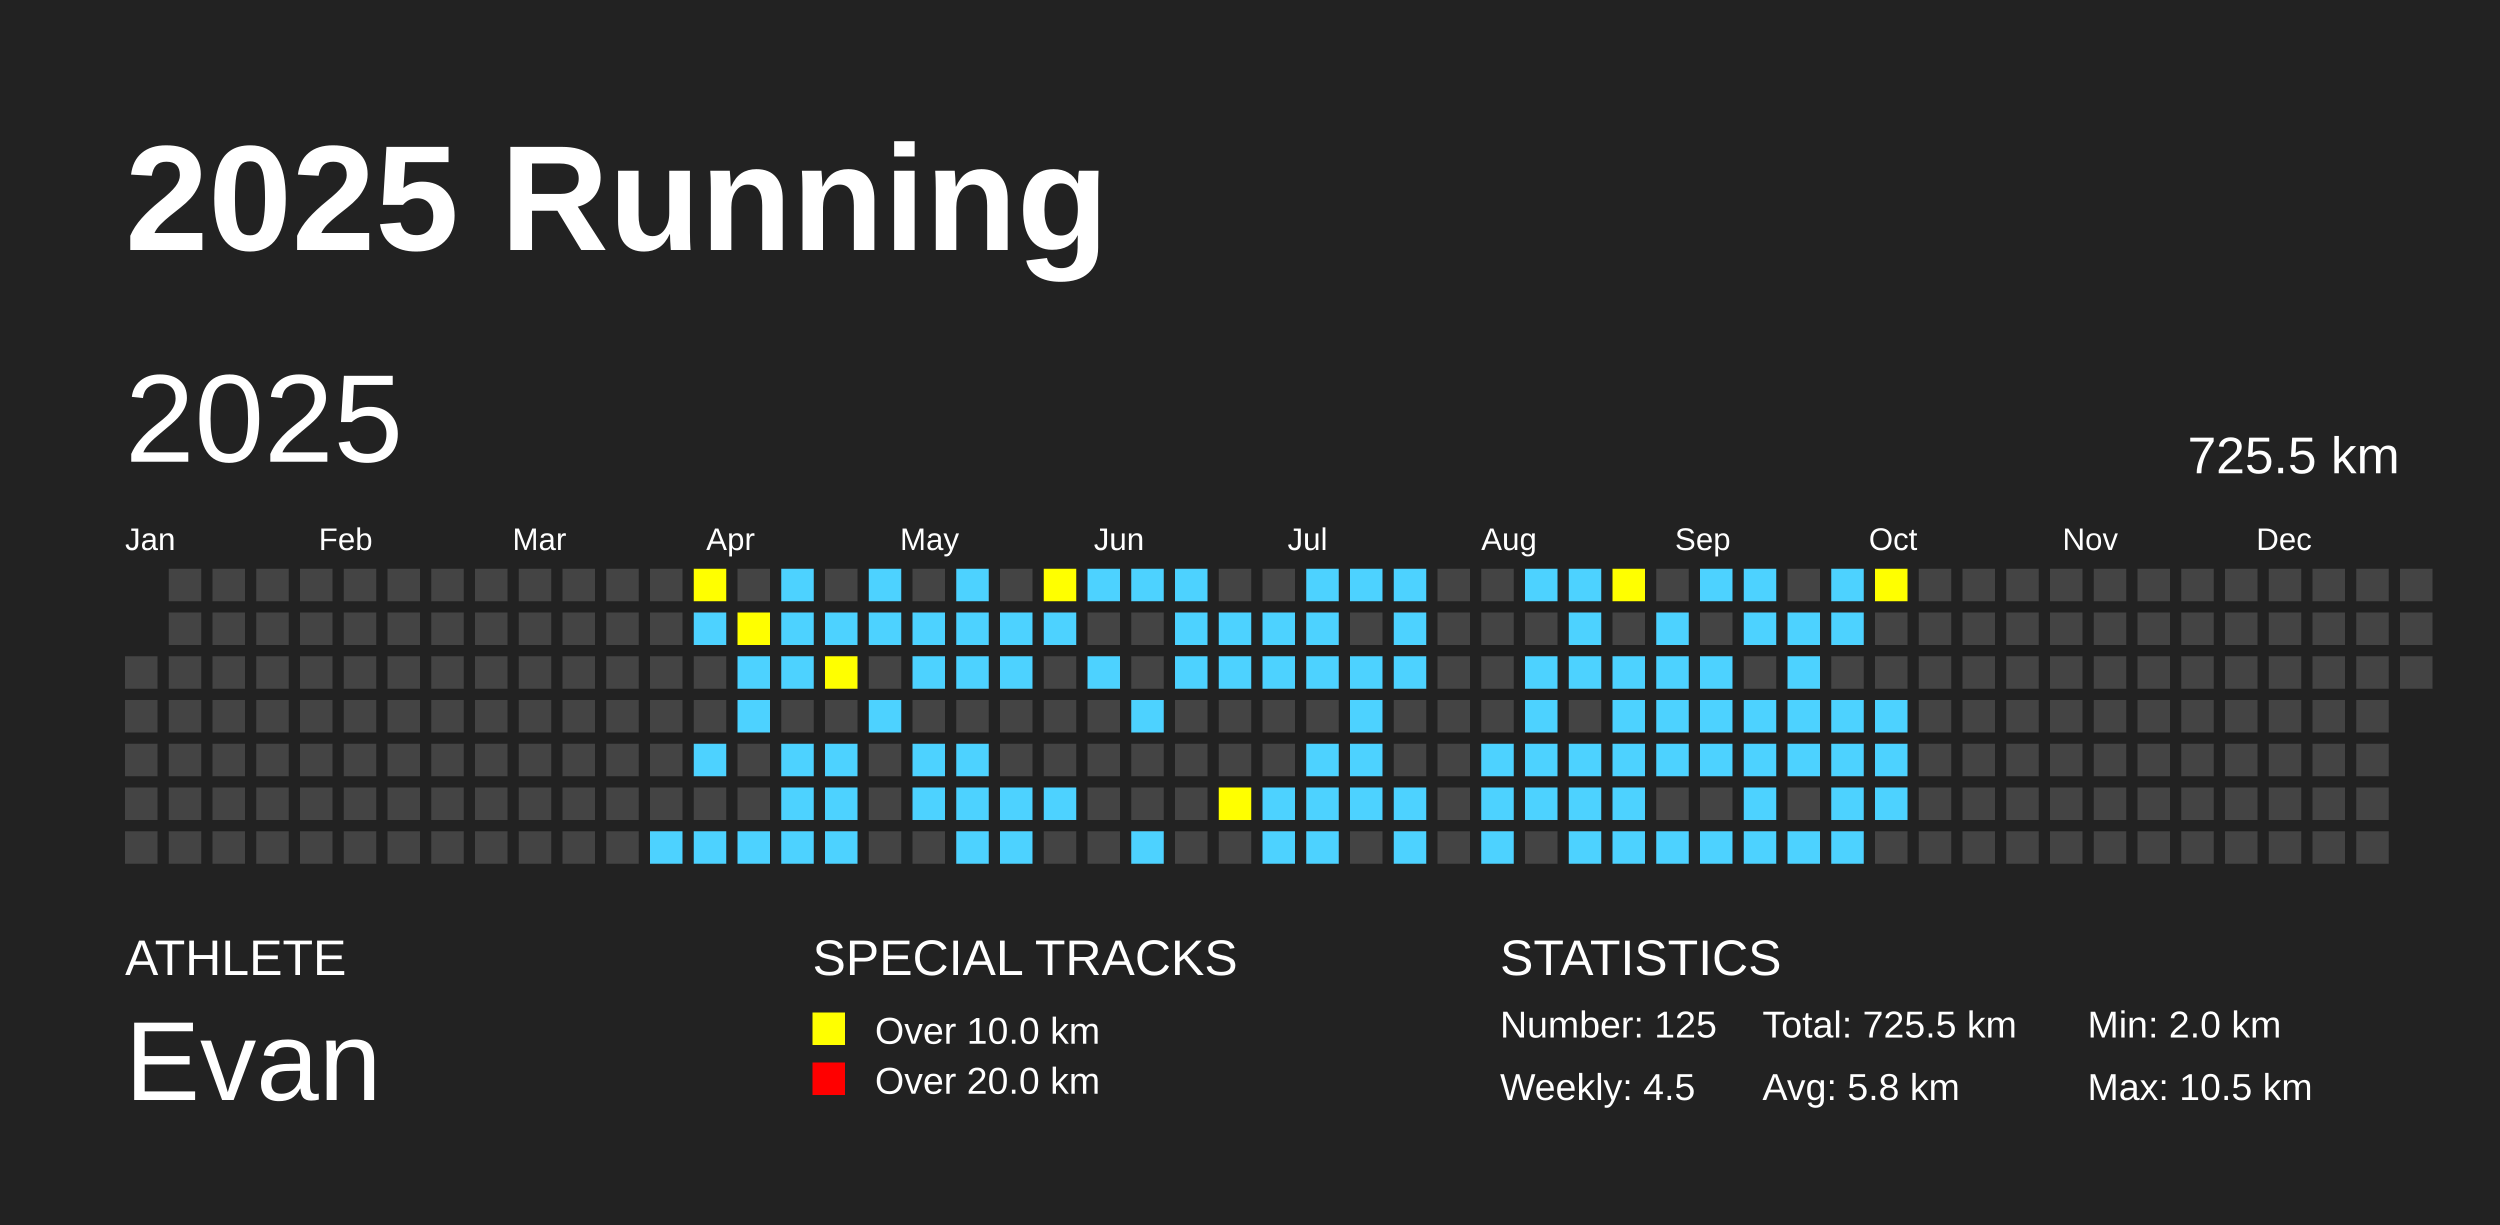
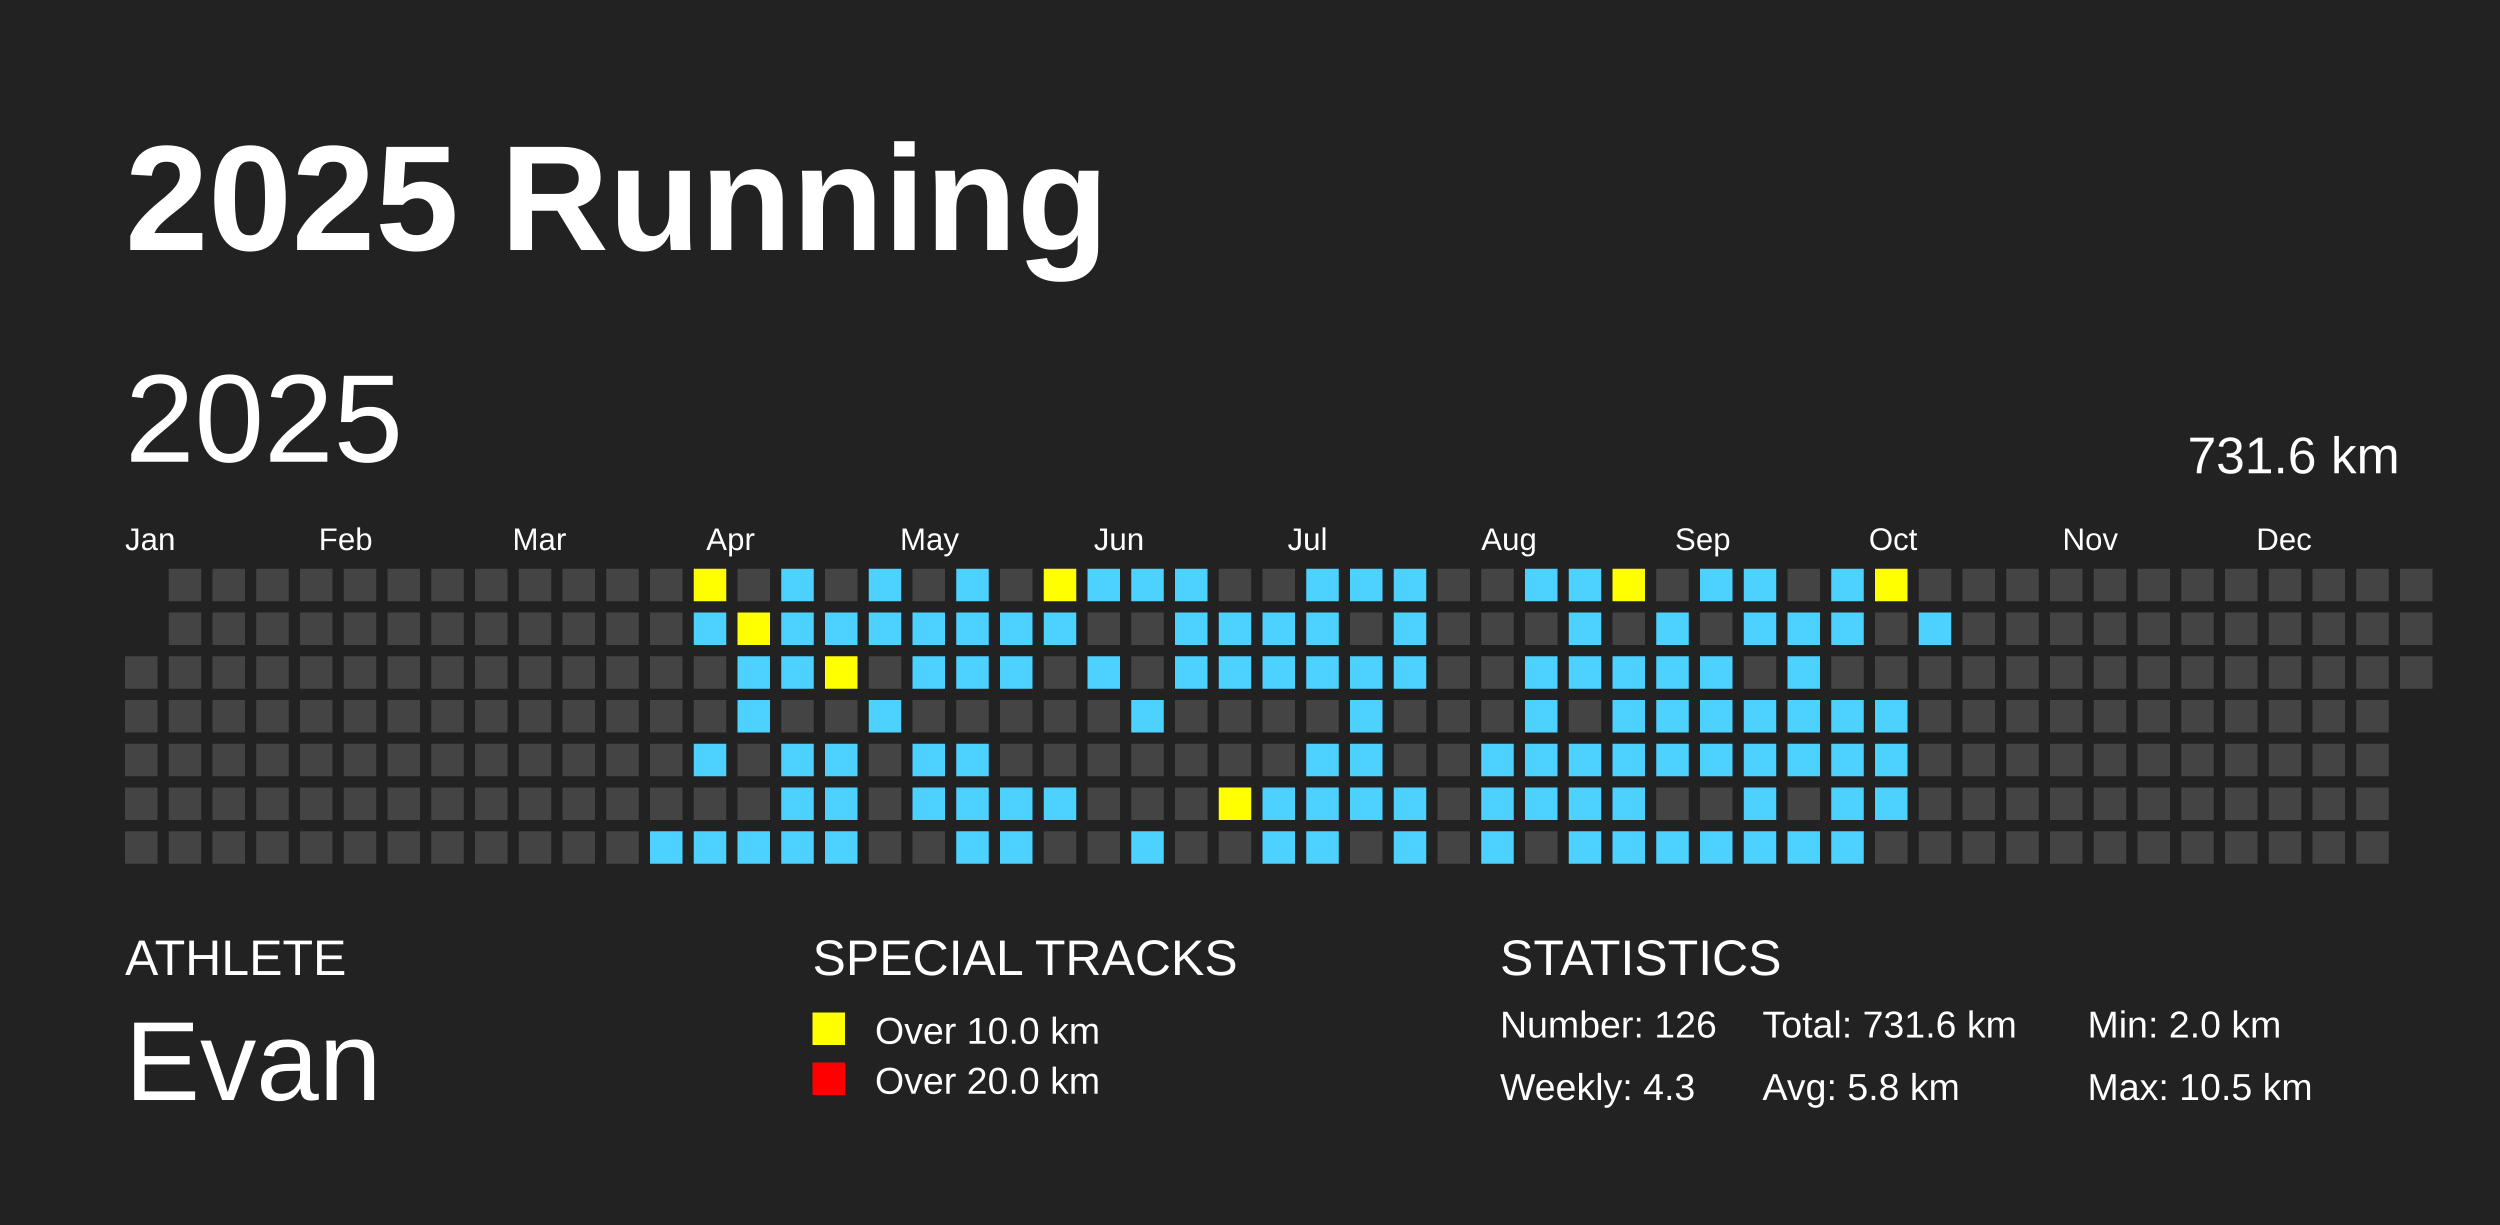
<svg xmlns="http://www.w3.org/2000/svg" baseProfile="full" height="98mm" version="1.1" viewBox="0,0,200,98" width="200mm">
  <defs />
  <rect fill="#222222" height="98" width="200" x="0" y="0" />
  <text fill="#FFFFFF" style="font-size:12px; font-family:Arial; font-weight:bold;" x="10" y="20">2025 Running</text>
  <text fill="#FFFFFF" style="font-size:4px; font-family:Arial" x="10" y="78">ATHLETE</text>
  <text fill="#FFFFFF" style="font-size:9px; font-family:Arial" x="10" y="88">Evan</text>
  <text fill="#FFFFFF" style="font-size:4px; font-family:Arial" x="65" y="78">SPECIAL TRACKS</text>
  <rect fill="yellow" height="2.6" width="2.6" x="65" y="81" />
  <text fill="#FFFFFF" style="font-size:3px; font-family:Arial" x="70" y="83.5">Over 10.0 km</text>
  <rect fill="red" height="2.6" width="2.6" x="65" y="85" />
  <text fill="#FFFFFF" style="font-size:3px; font-family:Arial" x="70" y="87.5">Over 20.0 km</text>
  <text fill="#FFFFFF" style="font-size:4px; font-family:Arial" x="120" y="78">STATISTICS</text>
-   <text fill="#FFFFFF" style="font-size:3px; font-family:Arial" x="120" y="83">Number: 125</text>
-   <text fill="#FFFFFF" style="font-size:3px; font-family:Arial" x="120" y="88">Weekly: 4.5</text>
-   <text fill="#FFFFFF" style="font-size:3px; font-family:Arial" x="141" y="83">Total: 725.5 km</text>
+   <text fill="#FFFFFF" style="font-size:3px; font-family:Arial" x="120" y="83">Number: 126</text>
+   <text fill="#FFFFFF" style="font-size:3px; font-family:Arial" x="120" y="88">Weekly: 4.3</text>
+   <text fill="#FFFFFF" style="font-size:3px; font-family:Arial" x="141" y="83">Total: 731.6 km</text>
  <text fill="#FFFFFF" style="font-size:3px; font-family:Arial" x="141" y="88">Avg: 5.8 km</text>
  <text fill="#FFFFFF" style="font-size:3px; font-family:Arial" x="167" y="83">Min: 2.0 km</text>
  <text fill="#FFFFFF" style="font-size:3px; font-family:Arial" x="167" y="88">Max: 10.5 km</text>
  <text dominant-baseline="hanging" fill="#FFFFFF" style="font-size:10.0px; font-family:Arial;" x="10" y="30">2025</text>
-   <text dominant-baseline="hanging" fill="#FFFFFF" style="font-size:4.125px; font-family:Arial;" x="175" y="35">725.5 km</text>
+   <text dominant-baseline="hanging" fill="#FFFFFF" style="font-size:4.125px; font-family:Arial;" x="175" y="35">731.6 km</text>
  <text fill="#FFFFFF" style="font-size:2.5px; font-family:Arial" x="10.0" y="44">Jan</text>
  <text fill="#FFFFFF" style="font-size:2.5px; font-family:Arial" x="25.5" y="44">Feb</text>
  <text fill="#FFFFFF" style="font-size:2.5px; font-family:Arial" x="41.0" y="44">Mar</text>
  <text fill="#FFFFFF" style="font-size:2.5px; font-family:Arial" x="56.5" y="44">Apr</text>
  <text fill="#FFFFFF" style="font-size:2.5px; font-family:Arial" x="72.0" y="44">May</text>
  <text fill="#FFFFFF" style="font-size:2.5px; font-family:Arial" x="87.5" y="44">Jun</text>
  <text fill="#FFFFFF" style="font-size:2.5px; font-family:Arial" x="103.0" y="44">Jul</text>
  <text fill="#FFFFFF" style="font-size:2.5px; font-family:Arial" x="118.5" y="44">Aug</text>
  <text fill="#FFFFFF" style="font-size:2.5px; font-family:Arial" x="134.0" y="44">Sep</text>
  <text fill="#FFFFFF" style="font-size:2.5px; font-family:Arial" x="149.5" y="44">Oct</text>
  <text fill="#FFFFFF" style="font-size:2.5px; font-family:Arial" x="165.0" y="44">Nov</text>
  <text fill="#FFFFFF" style="font-size:2.5px; font-family:Arial" x="180.5" y="44">Dec</text>
  <rect fill="#444444" height="2.6" width="2.6" x="10.0" y="52.5" />
  <rect fill="#444444" height="2.6" width="2.6" x="10.0" y="56.0" />
  <rect fill="#444444" height="2.6" width="2.6" x="10.0" y="59.5" />
  <rect fill="#444444" height="2.6" width="2.6" x="10.0" y="63.0" />
  <rect fill="#444444" height="2.6" width="2.6" x="10.0" y="66.5" />
  <rect fill="#444444" height="2.6" width="2.6" x="13.5" y="45.5" />
  <rect fill="#444444" height="2.6" width="2.6" x="13.5" y="49.0" />
  <rect fill="#444444" height="2.6" width="2.6" x="13.5" y="52.5" />
  <rect fill="#444444" height="2.6" width="2.6" x="13.5" y="56.0" />
  <rect fill="#444444" height="2.6" width="2.6" x="13.5" y="59.5" />
  <rect fill="#444444" height="2.6" width="2.6" x="13.5" y="63.0" />
  <rect fill="#444444" height="2.6" width="2.6" x="13.5" y="66.5" />
  <rect fill="#444444" height="2.6" width="2.6" x="17.0" y="45.5" />
  <rect fill="#444444" height="2.6" width="2.6" x="17.0" y="49.0" />
  <rect fill="#444444" height="2.6" width="2.6" x="17.0" y="52.5" />
  <rect fill="#444444" height="2.6" width="2.6" x="17.0" y="56.0" />
  <rect fill="#444444" height="2.6" width="2.6" x="17.0" y="59.5" />
  <rect fill="#444444" height="2.6" width="2.6" x="17.0" y="63.0" />
  <rect fill="#444444" height="2.6" width="2.6" x="17.0" y="66.5" />
  <rect fill="#444444" height="2.6" width="2.6" x="20.5" y="45.5" />
  <rect fill="#444444" height="2.6" width="2.6" x="20.5" y="49.0" />
  <rect fill="#444444" height="2.6" width="2.6" x="20.5" y="52.5" />
  <rect fill="#444444" height="2.6" width="2.6" x="20.5" y="56.0" />
  <rect fill="#444444" height="2.6" width="2.6" x="20.5" y="59.5" />
  <rect fill="#444444" height="2.6" width="2.6" x="20.5" y="63.0" />
  <rect fill="#444444" height="2.6" width="2.6" x="20.5" y="66.5" />
  <rect fill="#444444" height="2.6" width="2.6" x="24.0" y="45.5" />
  <rect fill="#444444" height="2.6" width="2.6" x="24.0" y="49.0" />
  <rect fill="#444444" height="2.6" width="2.6" x="24.0" y="52.5" />
  <rect fill="#444444" height="2.6" width="2.6" x="24.0" y="56.0" />
  <rect fill="#444444" height="2.6" width="2.6" x="24.0" y="59.5" />
  <rect fill="#444444" height="2.6" width="2.6" x="24.0" y="63.0" />
  <rect fill="#444444" height="2.6" width="2.6" x="24.0" y="66.5" />
  <rect fill="#444444" height="2.6" width="2.6" x="27.5" y="45.5" />
  <rect fill="#444444" height="2.6" width="2.6" x="27.5" y="49.0" />
  <rect fill="#444444" height="2.6" width="2.6" x="27.5" y="52.5" />
  <rect fill="#444444" height="2.6" width="2.6" x="27.5" y="56.0" />
  <rect fill="#444444" height="2.6" width="2.6" x="27.5" y="59.5" />
  <rect fill="#444444" height="2.6" width="2.6" x="27.5" y="63.0" />
  <rect fill="#444444" height="2.6" width="2.6" x="27.5" y="66.5" />
  <rect fill="#444444" height="2.6" width="2.6" x="31.0" y="45.5" />
  <rect fill="#444444" height="2.6" width="2.6" x="31.0" y="49.0" />
  <rect fill="#444444" height="2.6" width="2.6" x="31.0" y="52.5" />
  <rect fill="#444444" height="2.6" width="2.6" x="31.0" y="56.0" />
  <rect fill="#444444" height="2.6" width="2.6" x="31.0" y="59.5" />
  <rect fill="#444444" height="2.6" width="2.6" x="31.0" y="63.0" />
  <rect fill="#444444" height="2.6" width="2.6" x="31.0" y="66.5" />
  <rect fill="#444444" height="2.6" width="2.6" x="34.5" y="45.5" />
  <rect fill="#444444" height="2.6" width="2.6" x="34.5" y="49.0" />
  <rect fill="#444444" height="2.6" width="2.6" x="34.5" y="52.5" />
  <rect fill="#444444" height="2.6" width="2.6" x="34.5" y="56.0" />
  <rect fill="#444444" height="2.6" width="2.6" x="34.5" y="59.5" />
  <rect fill="#444444" height="2.6" width="2.6" x="34.5" y="63.0" />
  <rect fill="#444444" height="2.6" width="2.6" x="34.5" y="66.5" />
  <rect fill="#444444" height="2.6" width="2.6" x="38.0" y="45.5" />
  <rect fill="#444444" height="2.6" width="2.6" x="38.0" y="49.0" />
  <rect fill="#444444" height="2.6" width="2.6" x="38.0" y="52.5" />
  <rect fill="#444444" height="2.6" width="2.6" x="38.0" y="56.0" />
  <rect fill="#444444" height="2.6" width="2.6" x="38.0" y="59.5" />
  <rect fill="#444444" height="2.6" width="2.6" x="38.0" y="63.0" />
  <rect fill="#444444" height="2.6" width="2.6" x="38.0" y="66.5" />
  <rect fill="#444444" height="2.6" width="2.6" x="41.5" y="45.5" />
  <rect fill="#444444" height="2.6" width="2.6" x="41.5" y="49.0" />
  <rect fill="#444444" height="2.6" width="2.6" x="41.5" y="52.5" />
  <rect fill="#444444" height="2.6" width="2.6" x="41.5" y="56.0" />
  <rect fill="#444444" height="2.6" width="2.6" x="41.5" y="59.5" />
  <rect fill="#444444" height="2.6" width="2.6" x="41.5" y="63.0" />
  <rect fill="#444444" height="2.6" width="2.6" x="41.5" y="66.5" />
  <rect fill="#444444" height="2.6" width="2.6" x="45.0" y="45.5" />
  <rect fill="#444444" height="2.6" width="2.6" x="45.0" y="49.0" />
  <rect fill="#444444" height="2.6" width="2.6" x="45.0" y="52.5" />
  <rect fill="#444444" height="2.6" width="2.6" x="45.0" y="56.0" />
  <rect fill="#444444" height="2.6" width="2.6" x="45.0" y="59.5" />
  <rect fill="#444444" height="2.6" width="2.6" x="45.0" y="63.0" />
  <rect fill="#444444" height="2.6" width="2.6" x="45.0" y="66.5" />
  <rect fill="#444444" height="2.6" width="2.6" x="48.5" y="45.5" />
  <rect fill="#444444" height="2.6" width="2.6" x="48.5" y="49.0" />
  <rect fill="#444444" height="2.6" width="2.6" x="48.5" y="52.5" />
  <rect fill="#444444" height="2.6" width="2.6" x="48.5" y="56.0" />
  <rect fill="#444444" height="2.6" width="2.6" x="48.5" y="59.5" />
  <rect fill="#444444" height="2.6" width="2.6" x="48.5" y="63.0" />
  <rect fill="#444444" height="2.6" width="2.6" x="48.5" y="66.5" />
  <rect fill="#444444" height="2.6" width="2.6" x="52.0" y="45.5" />
  <rect fill="#444444" height="2.6" width="2.6" x="52.0" y="49.0" />
  <rect fill="#444444" height="2.6" width="2.6" x="52.0" y="52.5" />
  <rect fill="#444444" height="2.6" width="2.6" x="52.0" y="56.0" />
  <rect fill="#444444" height="2.6" width="2.6" x="52.0" y="59.5" />
  <rect fill="#444444" height="2.6" width="2.6" x="52.0" y="63.0" />
  <rect fill="#4DD2FF" height="2.6" width="2.6" x="52.0" y="66.5" />
  <rect fill="yellow" height="2.6" width="2.6" x="55.5" y="45.5" />
  <rect fill="#4DD2FF" height="2.6" width="2.6" x="55.5" y="49.0" />
  <rect fill="#444444" height="2.6" width="2.6" x="55.5" y="52.5" />
  <rect fill="#444444" height="2.6" width="2.6" x="55.5" y="56.0" />
  <rect fill="#4DD2FF" height="2.6" width="2.6" x="55.5" y="59.5" />
  <rect fill="#444444" height="2.6" width="2.6" x="55.5" y="63.0" />
  <rect fill="#4DD2FF" height="2.6" width="2.6" x="55.5" y="66.5" />
  <rect fill="#444444" height="2.6" width="2.6" x="59.0" y="45.5" />
  <rect fill="yellow" height="2.6" width="2.6" x="59.0" y="49.0" />
  <rect fill="#4DD2FF" height="2.6" width="2.6" x="59.0" y="52.5" />
  <rect fill="#4DD2FF" height="2.6" width="2.6" x="59.0" y="56.0" />
  <rect fill="#444444" height="2.6" width="2.6" x="59.0" y="59.5" />
  <rect fill="#444444" height="2.6" width="2.6" x="59.0" y="63.0" />
  <rect fill="#4DD2FF" height="2.6" width="2.6" x="59.0" y="66.5" />
  <rect fill="#4DD2FF" height="2.6" width="2.6" x="62.5" y="45.5" />
  <rect fill="#4DD2FF" height="2.6" width="2.6" x="62.5" y="49.0" />
  <rect fill="#4DD2FF" height="2.6" width="2.6" x="62.5" y="52.5" />
  <rect fill="#444444" height="2.6" width="2.6" x="62.5" y="56.0" />
  <rect fill="#4DD2FF" height="2.6" width="2.6" x="62.5" y="59.5" />
  <rect fill="#4DD2FF" height="2.6" width="2.6" x="62.5" y="63.0" />
  <rect fill="#4DD2FF" height="2.6" width="2.6" x="62.5" y="66.5" />
  <rect fill="#444444" height="2.6" width="2.6" x="66.0" y="45.5" />
  <rect fill="#4DD2FF" height="2.6" width="2.6" x="66.0" y="49.0" />
  <rect fill="yellow" height="2.6" width="2.6" x="66.0" y="52.5" />
  <rect fill="#444444" height="2.6" width="2.6" x="66.0" y="56.0" />
  <rect fill="#4DD2FF" height="2.6" width="2.6" x="66.0" y="59.5" />
  <rect fill="#4DD2FF" height="2.6" width="2.6" x="66.0" y="63.0" />
  <rect fill="#4DD2FF" height="2.6" width="2.6" x="66.0" y="66.5" />
  <rect fill="#4DD2FF" height="2.6" width="2.6" x="69.5" y="45.5" />
  <rect fill="#4DD2FF" height="2.6" width="2.6" x="69.5" y="49.0" />
  <rect fill="#444444" height="2.6" width="2.6" x="69.5" y="52.5" />
  <rect fill="#4DD2FF" height="2.6" width="2.6" x="69.5" y="56.0" />
  <rect fill="#444444" height="2.6" width="2.6" x="69.5" y="59.5" />
  <rect fill="#444444" height="2.6" width="2.6" x="69.5" y="63.0" />
  <rect fill="#444444" height="2.6" width="2.6" x="69.5" y="66.5" />
  <rect fill="#444444" height="2.6" width="2.6" x="73.0" y="45.5" />
  <rect fill="#4DD2FF" height="2.6" width="2.6" x="73.0" y="49.0" />
  <rect fill="#4DD2FF" height="2.6" width="2.6" x="73.0" y="52.5" />
  <rect fill="#444444" height="2.6" width="2.6" x="73.0" y="56.0" />
  <rect fill="#4DD2FF" height="2.6" width="2.6" x="73.0" y="59.5" />
  <rect fill="#4DD2FF" height="2.6" width="2.6" x="73.0" y="63.0" />
  <rect fill="#444444" height="2.6" width="2.6" x="73.0" y="66.5" />
  <rect fill="#4DD2FF" height="2.6" width="2.6" x="76.5" y="45.5" />
  <rect fill="#4DD2FF" height="2.6" width="2.6" x="76.5" y="49.0" />
  <rect fill="#4DD2FF" height="2.6" width="2.6" x="76.5" y="52.5" />
  <rect fill="#444444" height="2.6" width="2.6" x="76.5" y="56.0" />
  <rect fill="#4DD2FF" height="2.6" width="2.6" x="76.5" y="59.5" />
  <rect fill="#4DD2FF" height="2.6" width="2.6" x="76.5" y="63.0" />
  <rect fill="#4DD2FF" height="2.6" width="2.6" x="76.5" y="66.5" />
  <rect fill="#444444" height="2.6" width="2.6" x="80.0" y="45.5" />
  <rect fill="#4DD2FF" height="2.6" width="2.6" x="80.0" y="49.0" />
  <rect fill="#4DD2FF" height="2.6" width="2.6" x="80.0" y="52.5" />
  <rect fill="#444444" height="2.6" width="2.6" x="80.0" y="56.0" />
  <rect fill="#444444" height="2.6" width="2.6" x="80.0" y="59.5" />
  <rect fill="#4DD2FF" height="2.6" width="2.6" x="80.0" y="63.0" />
  <rect fill="#4DD2FF" height="2.6" width="2.6" x="80.0" y="66.5" />
  <rect fill="yellow" height="2.6" width="2.6" x="83.5" y="45.5" />
  <rect fill="#4DD2FF" height="2.6" width="2.6" x="83.5" y="49.0" />
  <rect fill="#444444" height="2.6" width="2.6" x="83.5" y="52.5" />
  <rect fill="#444444" height="2.6" width="2.6" x="83.5" y="56.0" />
  <rect fill="#444444" height="2.6" width="2.6" x="83.5" y="59.5" />
  <rect fill="#4DD2FF" height="2.6" width="2.6" x="83.5" y="63.0" />
  <rect fill="#444444" height="2.6" width="2.6" x="83.5" y="66.5" />
  <rect fill="#4DD2FF" height="2.6" width="2.6" x="87.0" y="45.5" />
  <rect fill="#444444" height="2.6" width="2.6" x="87.0" y="49.0" />
  <rect fill="#4DD2FF" height="2.6" width="2.6" x="87.0" y="52.5" />
  <rect fill="#444444" height="2.6" width="2.6" x="87.0" y="56.0" />
  <rect fill="#444444" height="2.6" width="2.6" x="87.0" y="59.5" />
  <rect fill="#444444" height="2.6" width="2.6" x="87.0" y="63.0" />
  <rect fill="#444444" height="2.6" width="2.6" x="87.0" y="66.5" />
  <rect fill="#4DD2FF" height="2.6" width="2.6" x="90.5" y="45.5" />
  <rect fill="#444444" height="2.6" width="2.6" x="90.5" y="49.0" />
  <rect fill="#444444" height="2.6" width="2.6" x="90.5" y="52.5" />
  <rect fill="#4DD2FF" height="2.6" width="2.6" x="90.5" y="56.0" />
  <rect fill="#444444" height="2.6" width="2.6" x="90.5" y="59.5" />
  <rect fill="#444444" height="2.6" width="2.6" x="90.5" y="63.0" />
  <rect fill="#4DD2FF" height="2.6" width="2.6" x="90.5" y="66.5" />
  <rect fill="#4DD2FF" height="2.6" width="2.6" x="94.0" y="45.5" />
  <rect fill="#4DD2FF" height="2.6" width="2.6" x="94.0" y="49.0" />
  <rect fill="#4DD2FF" height="2.6" width="2.6" x="94.0" y="52.5" />
  <rect fill="#444444" height="2.6" width="2.6" x="94.0" y="56.0" />
  <rect fill="#444444" height="2.6" width="2.6" x="94.0" y="59.5" />
  <rect fill="#444444" height="2.6" width="2.6" x="94.0" y="63.0" />
  <rect fill="#444444" height="2.6" width="2.6" x="94.0" y="66.5" />
  <rect fill="#444444" height="2.6" width="2.6" x="97.5" y="45.5" />
  <rect fill="#4DD2FF" height="2.6" width="2.6" x="97.5" y="49.0" />
  <rect fill="#4DD2FF" height="2.6" width="2.6" x="97.5" y="52.5" />
  <rect fill="#444444" height="2.6" width="2.6" x="97.5" y="56.0" />
  <rect fill="#444444" height="2.6" width="2.6" x="97.5" y="59.5" />
  <rect fill="yellow" height="2.6" width="2.6" x="97.5" y="63.0" />
  <rect fill="#444444" height="2.6" width="2.6" x="97.5" y="66.5" />
  <rect fill="#444444" height="2.6" width="2.6" x="101.0" y="45.5" />
  <rect fill="#4DD2FF" height="2.6" width="2.6" x="101.0" y="49.0" />
  <rect fill="#4DD2FF" height="2.6" width="2.6" x="101.0" y="52.5" />
  <rect fill="#444444" height="2.6" width="2.6" x="101.0" y="56.0" />
  <rect fill="#444444" height="2.6" width="2.6" x="101.0" y="59.5" />
  <rect fill="#4DD2FF" height="2.6" width="2.6" x="101.0" y="63.0" />
  <rect fill="#4DD2FF" height="2.6" width="2.6" x="101.0" y="66.5" />
  <rect fill="#4DD2FF" height="2.6" width="2.6" x="104.5" y="45.5" />
  <rect fill="#4DD2FF" height="2.6" width="2.6" x="104.5" y="49.0" />
  <rect fill="#4DD2FF" height="2.6" width="2.6" x="104.5" y="52.5" />
  <rect fill="#444444" height="2.6" width="2.6" x="104.5" y="56.0" />
  <rect fill="#4DD2FF" height="2.6" width="2.6" x="104.5" y="59.5" />
  <rect fill="#4DD2FF" height="2.6" width="2.6" x="104.5" y="63.0" />
  <rect fill="#4DD2FF" height="2.6" width="2.6" x="104.5" y="66.5" />
  <rect fill="#4DD2FF" height="2.6" width="2.6" x="108.0" y="45.5" />
  <rect fill="#444444" height="2.6" width="2.6" x="108.0" y="49.0" />
  <rect fill="#4DD2FF" height="2.6" width="2.6" x="108.0" y="52.5" />
  <rect fill="#4DD2FF" height="2.6" width="2.6" x="108.0" y="56.0" />
  <rect fill="#4DD2FF" height="2.6" width="2.6" x="108.0" y="59.5" />
  <rect fill="#4DD2FF" height="2.6" width="2.6" x="108.0" y="63.0" />
  <rect fill="#444444" height="2.6" width="2.6" x="108.0" y="66.5" />
  <rect fill="#4DD2FF" height="2.6" width="2.6" x="111.5" y="45.5" />
  <rect fill="#4DD2FF" height="2.6" width="2.6" x="111.5" y="49.0" />
  <rect fill="#4DD2FF" height="2.6" width="2.6" x="111.5" y="52.5" />
  <rect fill="#444444" height="2.6" width="2.6" x="111.5" y="56.0" />
  <rect fill="#444444" height="2.6" width="2.6" x="111.5" y="59.5" />
  <rect fill="#4DD2FF" height="2.6" width="2.6" x="111.5" y="63.0" />
  <rect fill="#4DD2FF" height="2.6" width="2.6" x="111.5" y="66.5" />
  <rect fill="#444444" height="2.6" width="2.6" x="115.0" y="45.5" />
  <rect fill="#444444" height="2.6" width="2.6" x="115.0" y="49.0" />
  <rect fill="#444444" height="2.6" width="2.6" x="115.0" y="52.5" />
  <rect fill="#444444" height="2.6" width="2.6" x="115.0" y="56.0" />
  <rect fill="#444444" height="2.6" width="2.6" x="115.0" y="59.5" />
  <rect fill="#444444" height="2.6" width="2.6" x="115.0" y="63.0" />
  <rect fill="#444444" height="2.6" width="2.6" x="115.0" y="66.5" />
  <rect fill="#444444" height="2.6" width="2.6" x="118.5" y="45.5" />
  <rect fill="#444444" height="2.6" width="2.6" x="118.5" y="49.0" />
  <rect fill="#444444" height="2.6" width="2.6" x="118.5" y="52.5" />
  <rect fill="#444444" height="2.6" width="2.6" x="118.5" y="56.0" />
  <rect fill="#4DD2FF" height="2.6" width="2.6" x="118.5" y="59.5" />
  <rect fill="#4DD2FF" height="2.6" width="2.6" x="118.5" y="63.0" />
  <rect fill="#4DD2FF" height="2.6" width="2.6" x="118.5" y="66.5" />
  <rect fill="#4DD2FF" height="2.6" width="2.6" x="122.0" y="45.5" />
  <rect fill="#444444" height="2.6" width="2.6" x="122.0" y="49.0" />
  <rect fill="#4DD2FF" height="2.6" width="2.6" x="122.0" y="52.5" />
  <rect fill="#4DD2FF" height="2.6" width="2.6" x="122.0" y="56.0" />
  <rect fill="#4DD2FF" height="2.6" width="2.6" x="122.0" y="59.5" />
  <rect fill="#4DD2FF" height="2.6" width="2.6" x="122.0" y="63.0" />
  <rect fill="#444444" height="2.6" width="2.6" x="122.0" y="66.5" />
  <rect fill="#4DD2FF" height="2.6" width="2.6" x="125.5" y="45.5" />
  <rect fill="#4DD2FF" height="2.6" width="2.6" x="125.5" y="49.0" />
  <rect fill="#4DD2FF" height="2.6" width="2.6" x="125.5" y="52.5" />
  <rect fill="#444444" height="2.6" width="2.6" x="125.5" y="56.0" />
  <rect fill="#4DD2FF" height="2.6" width="2.6" x="125.5" y="59.5" />
  <rect fill="#4DD2FF" height="2.6" width="2.6" x="125.5" y="63.0" />
  <rect fill="#4DD2FF" height="2.6" width="2.6" x="125.5" y="66.5" />
  <rect fill="yellow" height="2.6" width="2.6" x="129.0" y="45.5" />
  <rect fill="#444444" height="2.6" width="2.6" x="129.0" y="49.0" />
  <rect fill="#4DD2FF" height="2.6" width="2.6" x="129.0" y="52.5" />
  <rect fill="#4DD2FF" height="2.6" width="2.6" x="129.0" y="56.0" />
  <rect fill="#4DD2FF" height="2.6" width="2.6" x="129.0" y="59.5" />
  <rect fill="#4DD2FF" height="2.6" width="2.6" x="129.0" y="63.0" />
  <rect fill="#4DD2FF" height="2.6" width="2.6" x="129.0" y="66.5" />
  <rect fill="#444444" height="2.6" width="2.6" x="132.5" y="45.5" />
  <rect fill="#4DD2FF" height="2.6" width="2.6" x="132.5" y="49.0" />
  <rect fill="#4DD2FF" height="2.6" width="2.6" x="132.5" y="52.5" />
  <rect fill="#4DD2FF" height="2.6" width="2.6" x="132.5" y="56.0" />
  <rect fill="#4DD2FF" height="2.6" width="2.6" x="132.5" y="59.5" />
  <rect fill="#444444" height="2.6" width="2.6" x="132.5" y="63.0" />
  <rect fill="#4DD2FF" height="2.6" width="2.6" x="132.5" y="66.5" />
  <rect fill="#4DD2FF" height="2.6" width="2.6" x="136.0" y="45.5" />
  <rect fill="#444444" height="2.6" width="2.6" x="136.0" y="49.0" />
  <rect fill="#4DD2FF" height="2.6" width="2.6" x="136.0" y="52.5" />
  <rect fill="#4DD2FF" height="2.6" width="2.6" x="136.0" y="56.0" />
  <rect fill="#4DD2FF" height="2.6" width="2.6" x="136.0" y="59.5" />
  <rect fill="#444444" height="2.6" width="2.6" x="136.0" y="63.0" />
  <rect fill="#4DD2FF" height="2.6" width="2.6" x="136.0" y="66.5" />
  <rect fill="#4DD2FF" height="2.6" width="2.6" x="139.5" y="45.5" />
  <rect fill="#4DD2FF" height="2.6" width="2.6" x="139.5" y="49.0" />
  <rect fill="#444444" height="2.6" width="2.6" x="139.5" y="52.5" />
  <rect fill="#4DD2FF" height="2.6" width="2.6" x="139.5" y="56.0" />
  <rect fill="#4DD2FF" height="2.6" width="2.6" x="139.5" y="59.5" />
  <rect fill="#4DD2FF" height="2.6" width="2.6" x="139.5" y="63.0" />
  <rect fill="#4DD2FF" height="2.6" width="2.6" x="139.5" y="66.5" />
  <rect fill="#444444" height="2.6" width="2.6" x="143.0" y="45.5" />
  <rect fill="#4DD2FF" height="2.6" width="2.6" x="143.0" y="49.0" />
  <rect fill="#4DD2FF" height="2.6" width="2.6" x="143.0" y="52.5" />
  <rect fill="#4DD2FF" height="2.6" width="2.6" x="143.0" y="56.0" />
  <rect fill="#4DD2FF" height="2.6" width="2.6" x="143.0" y="59.5" />
  <rect fill="#444444" height="2.6" width="2.6" x="143.0" y="63.0" />
  <rect fill="#4DD2FF" height="2.6" width="2.6" x="143.0" y="66.5" />
  <rect fill="#4DD2FF" height="2.6" width="2.6" x="146.5" y="45.5" />
  <rect fill="#4DD2FF" height="2.6" width="2.6" x="146.5" y="49.0" />
  <rect fill="#444444" height="2.6" width="2.6" x="146.5" y="52.5" />
  <rect fill="#4DD2FF" height="2.6" width="2.6" x="146.5" y="56.0" />
  <rect fill="#4DD2FF" height="2.6" width="2.6" x="146.5" y="59.5" />
  <rect fill="#4DD2FF" height="2.6" width="2.6" x="146.5" y="63.0" />
  <rect fill="#4DD2FF" height="2.6" width="2.6" x="146.5" y="66.5" />
  <rect fill="yellow" height="2.6" width="2.6" x="150.0" y="45.5" />
  <rect fill="#444444" height="2.6" width="2.6" x="150.0" y="49.0" />
  <rect fill="#444444" height="2.6" width="2.6" x="150.0" y="52.5" />
  <rect fill="#4DD2FF" height="2.6" width="2.6" x="150.0" y="56.0" />
  <rect fill="#4DD2FF" height="2.6" width="2.6" x="150.0" y="59.5" />
  <rect fill="#4DD2FF" height="2.6" width="2.6" x="150.0" y="63.0" />
  <rect fill="#444444" height="2.6" width="2.6" x="150.0" y="66.5" />
  <rect fill="#444444" height="2.6" width="2.6" x="153.5" y="45.5" />
-   <rect fill="#444444" height="2.6" width="2.6" x="153.5" y="49.0" />
+   <rect fill="#4DD2FF" height="2.6" width="2.6" x="153.5" y="49.0" />
  <rect fill="#444444" height="2.6" width="2.6" x="153.5" y="52.5" />
  <rect fill="#444444" height="2.6" width="2.6" x="153.5" y="56.0" />
  <rect fill="#444444" height="2.6" width="2.6" x="153.5" y="59.5" />
  <rect fill="#444444" height="2.6" width="2.6" x="153.5" y="63.0" />
  <rect fill="#444444" height="2.6" width="2.6" x="153.5" y="66.5" />
  <rect fill="#444444" height="2.6" width="2.6" x="157.0" y="45.5" />
  <rect fill="#444444" height="2.6" width="2.6" x="157.0" y="49.0" />
  <rect fill="#444444" height="2.6" width="2.6" x="157.0" y="52.5" />
  <rect fill="#444444" height="2.6" width="2.6" x="157.0" y="56.0" />
  <rect fill="#444444" height="2.6" width="2.6" x="157.0" y="59.5" />
  <rect fill="#444444" height="2.6" width="2.6" x="157.0" y="63.0" />
  <rect fill="#444444" height="2.6" width="2.6" x="157.0" y="66.5" />
  <rect fill="#444444" height="2.6" width="2.6" x="160.5" y="45.5" />
  <rect fill="#444444" height="2.6" width="2.6" x="160.5" y="49.0" />
  <rect fill="#444444" height="2.6" width="2.6" x="160.5" y="52.5" />
  <rect fill="#444444" height="2.6" width="2.6" x="160.5" y="56.0" />
  <rect fill="#444444" height="2.6" width="2.6" x="160.5" y="59.5" />
  <rect fill="#444444" height="2.6" width="2.6" x="160.5" y="63.0" />
  <rect fill="#444444" height="2.6" width="2.6" x="160.5" y="66.5" />
  <rect fill="#444444" height="2.6" width="2.6" x="164.0" y="45.5" />
  <rect fill="#444444" height="2.6" width="2.6" x="164.0" y="49.0" />
  <rect fill="#444444" height="2.6" width="2.6" x="164.0" y="52.5" />
  <rect fill="#444444" height="2.6" width="2.6" x="164.0" y="56.0" />
  <rect fill="#444444" height="2.6" width="2.6" x="164.0" y="59.5" />
  <rect fill="#444444" height="2.6" width="2.6" x="164.0" y="63.0" />
  <rect fill="#444444" height="2.6" width="2.6" x="164.0" y="66.5" />
  <rect fill="#444444" height="2.6" width="2.6" x="167.5" y="45.5" />
  <rect fill="#444444" height="2.6" width="2.6" x="167.5" y="49.0" />
  <rect fill="#444444" height="2.6" width="2.6" x="167.5" y="52.5" />
  <rect fill="#444444" height="2.6" width="2.6" x="167.5" y="56.0" />
  <rect fill="#444444" height="2.6" width="2.6" x="167.5" y="59.5" />
  <rect fill="#444444" height="2.6" width="2.6" x="167.5" y="63.0" />
  <rect fill="#444444" height="2.6" width="2.6" x="167.5" y="66.5" />
  <rect fill="#444444" height="2.6" width="2.6" x="171.0" y="45.5" />
  <rect fill="#444444" height="2.6" width="2.6" x="171.0" y="49.0" />
  <rect fill="#444444" height="2.6" width="2.6" x="171.0" y="52.5" />
  <rect fill="#444444" height="2.6" width="2.6" x="171.0" y="56.0" />
  <rect fill="#444444" height="2.6" width="2.6" x="171.0" y="59.5" />
  <rect fill="#444444" height="2.6" width="2.6" x="171.0" y="63.0" />
  <rect fill="#444444" height="2.6" width="2.6" x="171.0" y="66.5" />
  <rect fill="#444444" height="2.6" width="2.6" x="174.5" y="45.5" />
  <rect fill="#444444" height="2.6" width="2.6" x="174.5" y="49.0" />
  <rect fill="#444444" height="2.6" width="2.6" x="174.5" y="52.5" />
  <rect fill="#444444" height="2.6" width="2.6" x="174.5" y="56.0" />
  <rect fill="#444444" height="2.6" width="2.6" x="174.5" y="59.5" />
  <rect fill="#444444" height="2.6" width="2.6" x="174.5" y="63.0" />
  <rect fill="#444444" height="2.6" width="2.6" x="174.5" y="66.5" />
  <rect fill="#444444" height="2.6" width="2.6" x="178.0" y="45.5" />
  <rect fill="#444444" height="2.6" width="2.6" x="178.0" y="49.0" />
  <rect fill="#444444" height="2.6" width="2.6" x="178.0" y="52.5" />
  <rect fill="#444444" height="2.6" width="2.6" x="178.0" y="56.0" />
  <rect fill="#444444" height="2.6" width="2.6" x="178.0" y="59.5" />
  <rect fill="#444444" height="2.6" width="2.6" x="178.0" y="63.0" />
  <rect fill="#444444" height="2.6" width="2.6" x="178.0" y="66.5" />
  <rect fill="#444444" height="2.6" width="2.6" x="181.5" y="45.5" />
  <rect fill="#444444" height="2.6" width="2.6" x="181.5" y="49.0" />
  <rect fill="#444444" height="2.6" width="2.6" x="181.5" y="52.5" />
  <rect fill="#444444" height="2.6" width="2.6" x="181.5" y="56.0" />
  <rect fill="#444444" height="2.6" width="2.6" x="181.5" y="59.5" />
  <rect fill="#444444" height="2.6" width="2.6" x="181.5" y="63.0" />
  <rect fill="#444444" height="2.6" width="2.6" x="181.5" y="66.5" />
  <rect fill="#444444" height="2.6" width="2.6" x="185.0" y="45.5" />
  <rect fill="#444444" height="2.6" width="2.6" x="185.0" y="49.0" />
  <rect fill="#444444" height="2.6" width="2.6" x="185.0" y="52.5" />
  <rect fill="#444444" height="2.6" width="2.6" x="185.0" y="56.0" />
  <rect fill="#444444" height="2.6" width="2.6" x="185.0" y="59.5" />
  <rect fill="#444444" height="2.6" width="2.6" x="185.0" y="63.0" />
  <rect fill="#444444" height="2.6" width="2.6" x="185.0" y="66.5" />
  <rect fill="#444444" height="2.6" width="2.6" x="188.5" y="45.5" />
  <rect fill="#444444" height="2.6" width="2.6" x="188.5" y="49.0" />
  <rect fill="#444444" height="2.6" width="2.6" x="188.5" y="52.5" />
  <rect fill="#444444" height="2.6" width="2.6" x="188.5" y="56.0" />
  <rect fill="#444444" height="2.6" width="2.6" x="188.5" y="59.5" />
  <rect fill="#444444" height="2.6" width="2.6" x="188.5" y="63.0" />
  <rect fill="#444444" height="2.6" width="2.6" x="188.5" y="66.5" />
  <rect fill="#444444" height="2.6" width="2.6" x="192.0" y="45.5" />
  <rect fill="#444444" height="2.6" width="2.6" x="192.0" y="49.0" />
  <rect fill="#444444" height="2.6" width="2.6" x="192.0" y="52.5" />
</svg>
